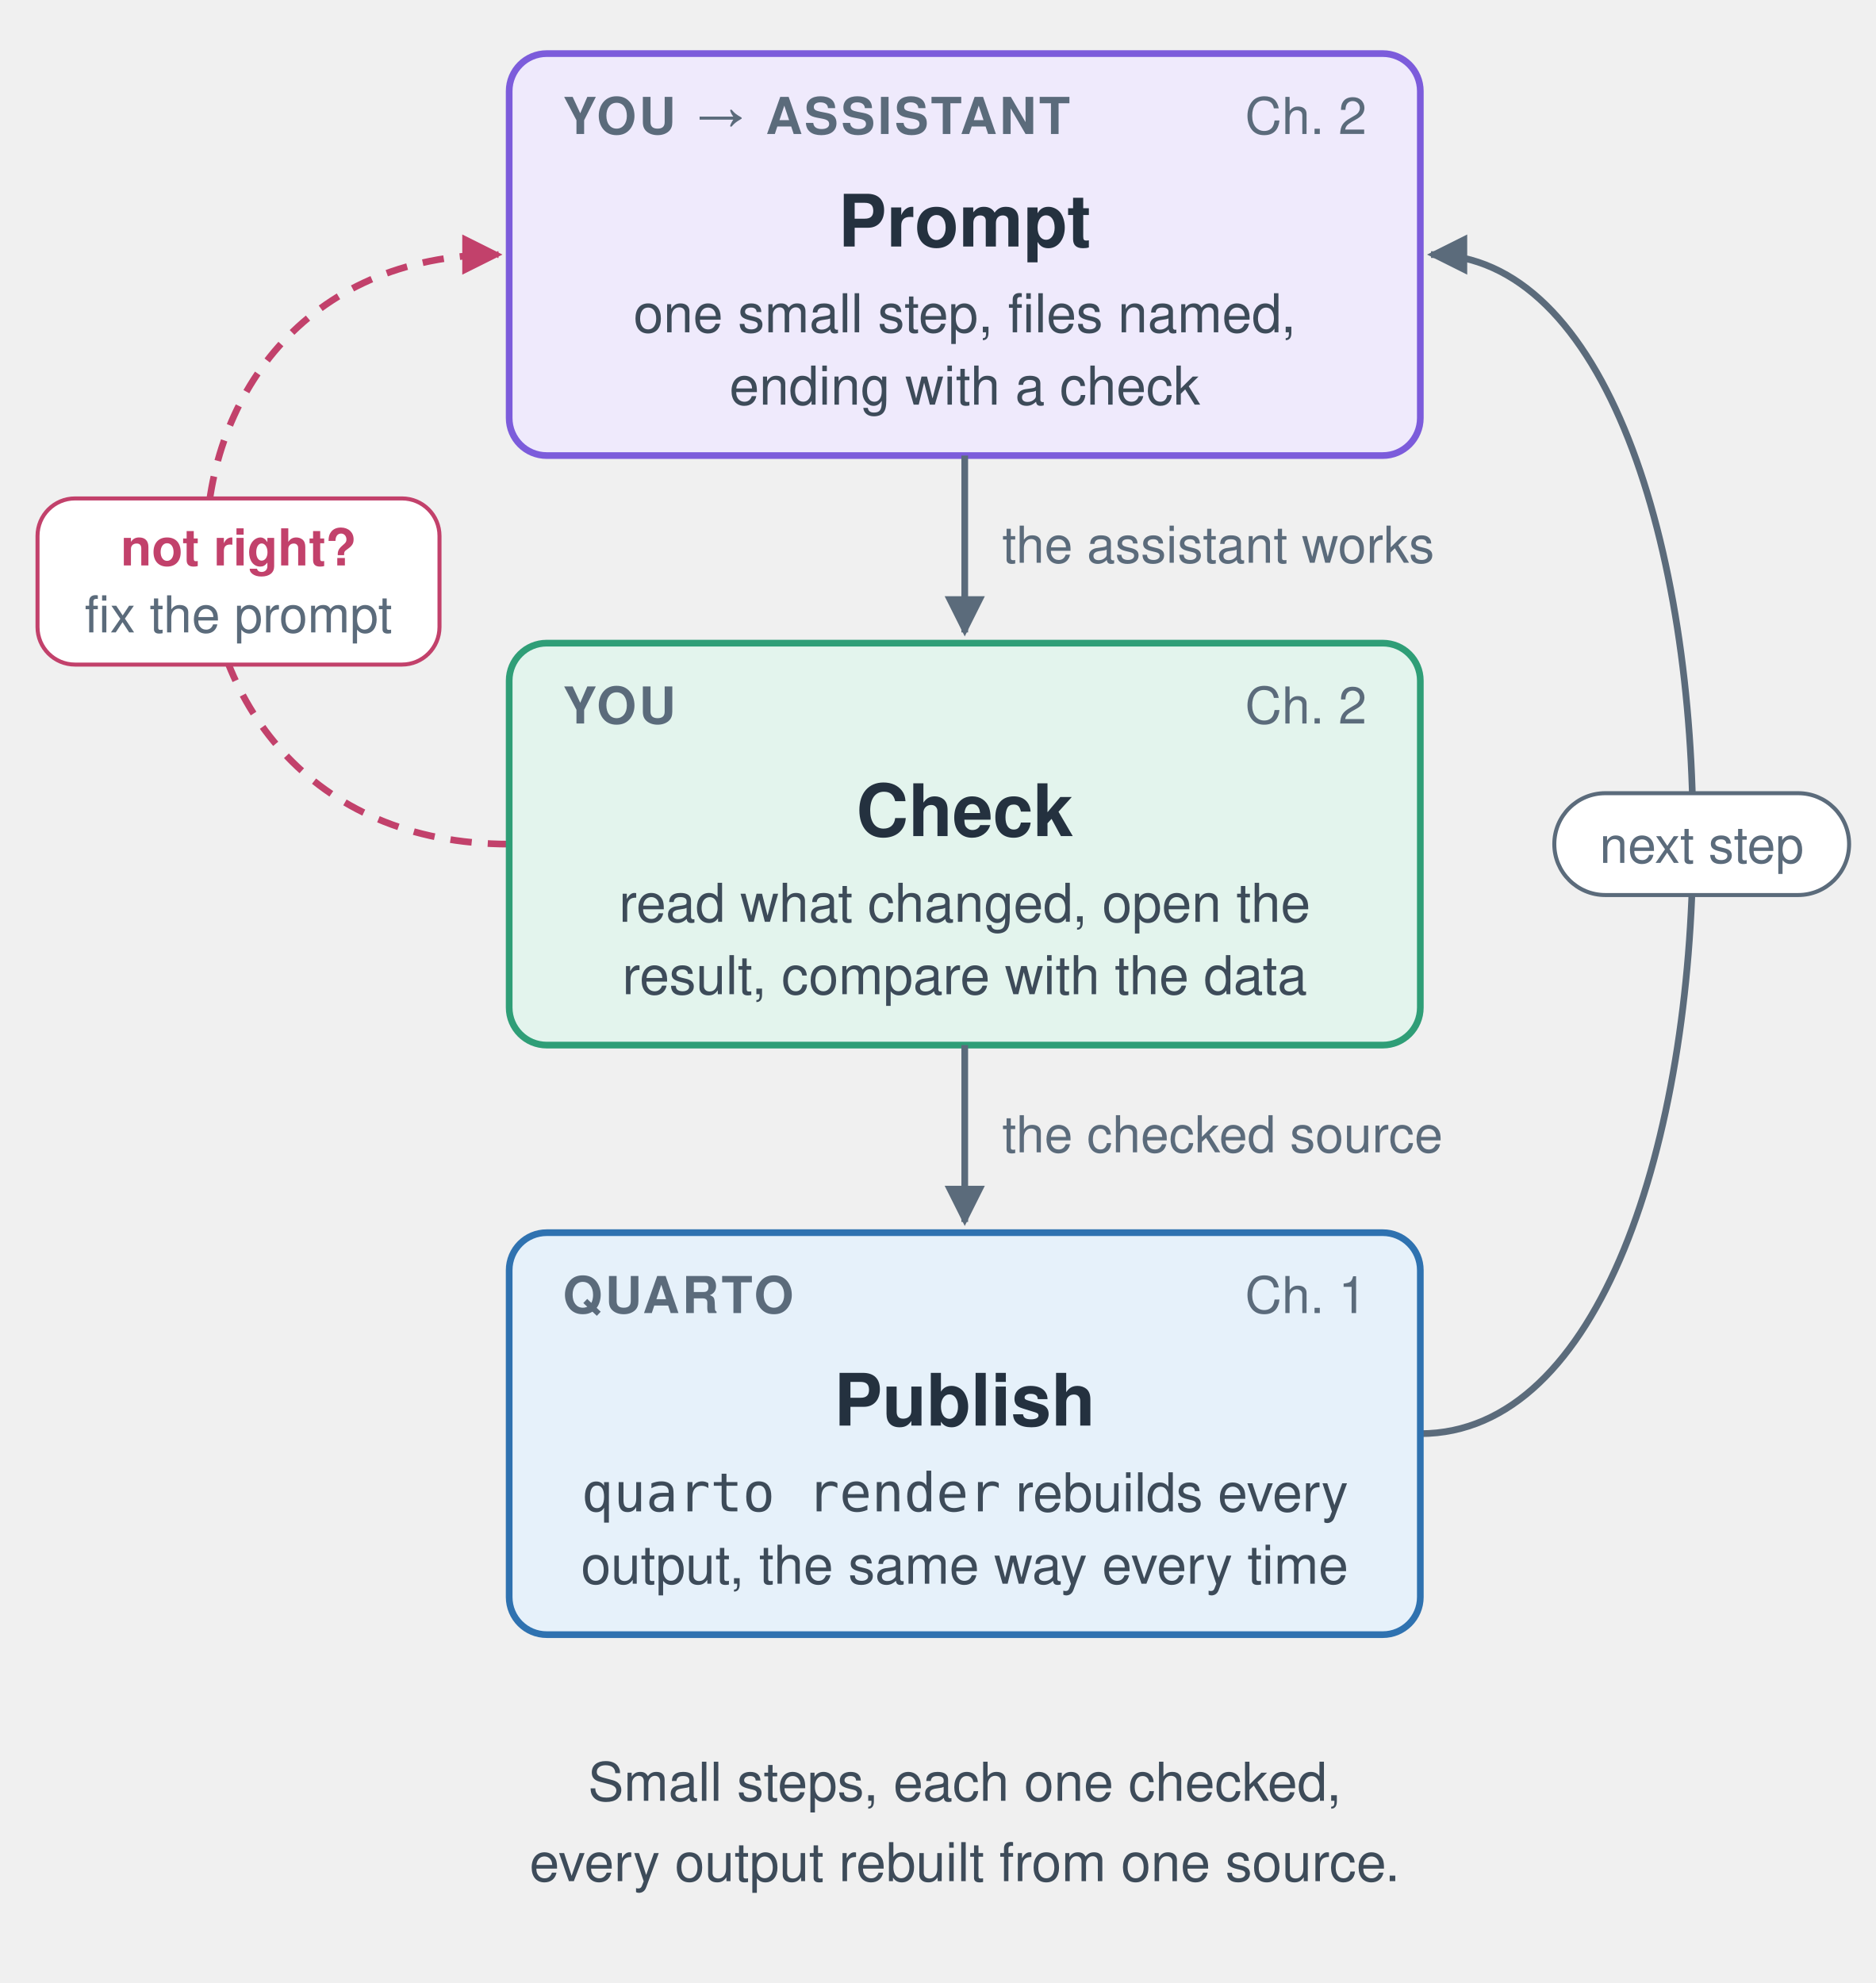
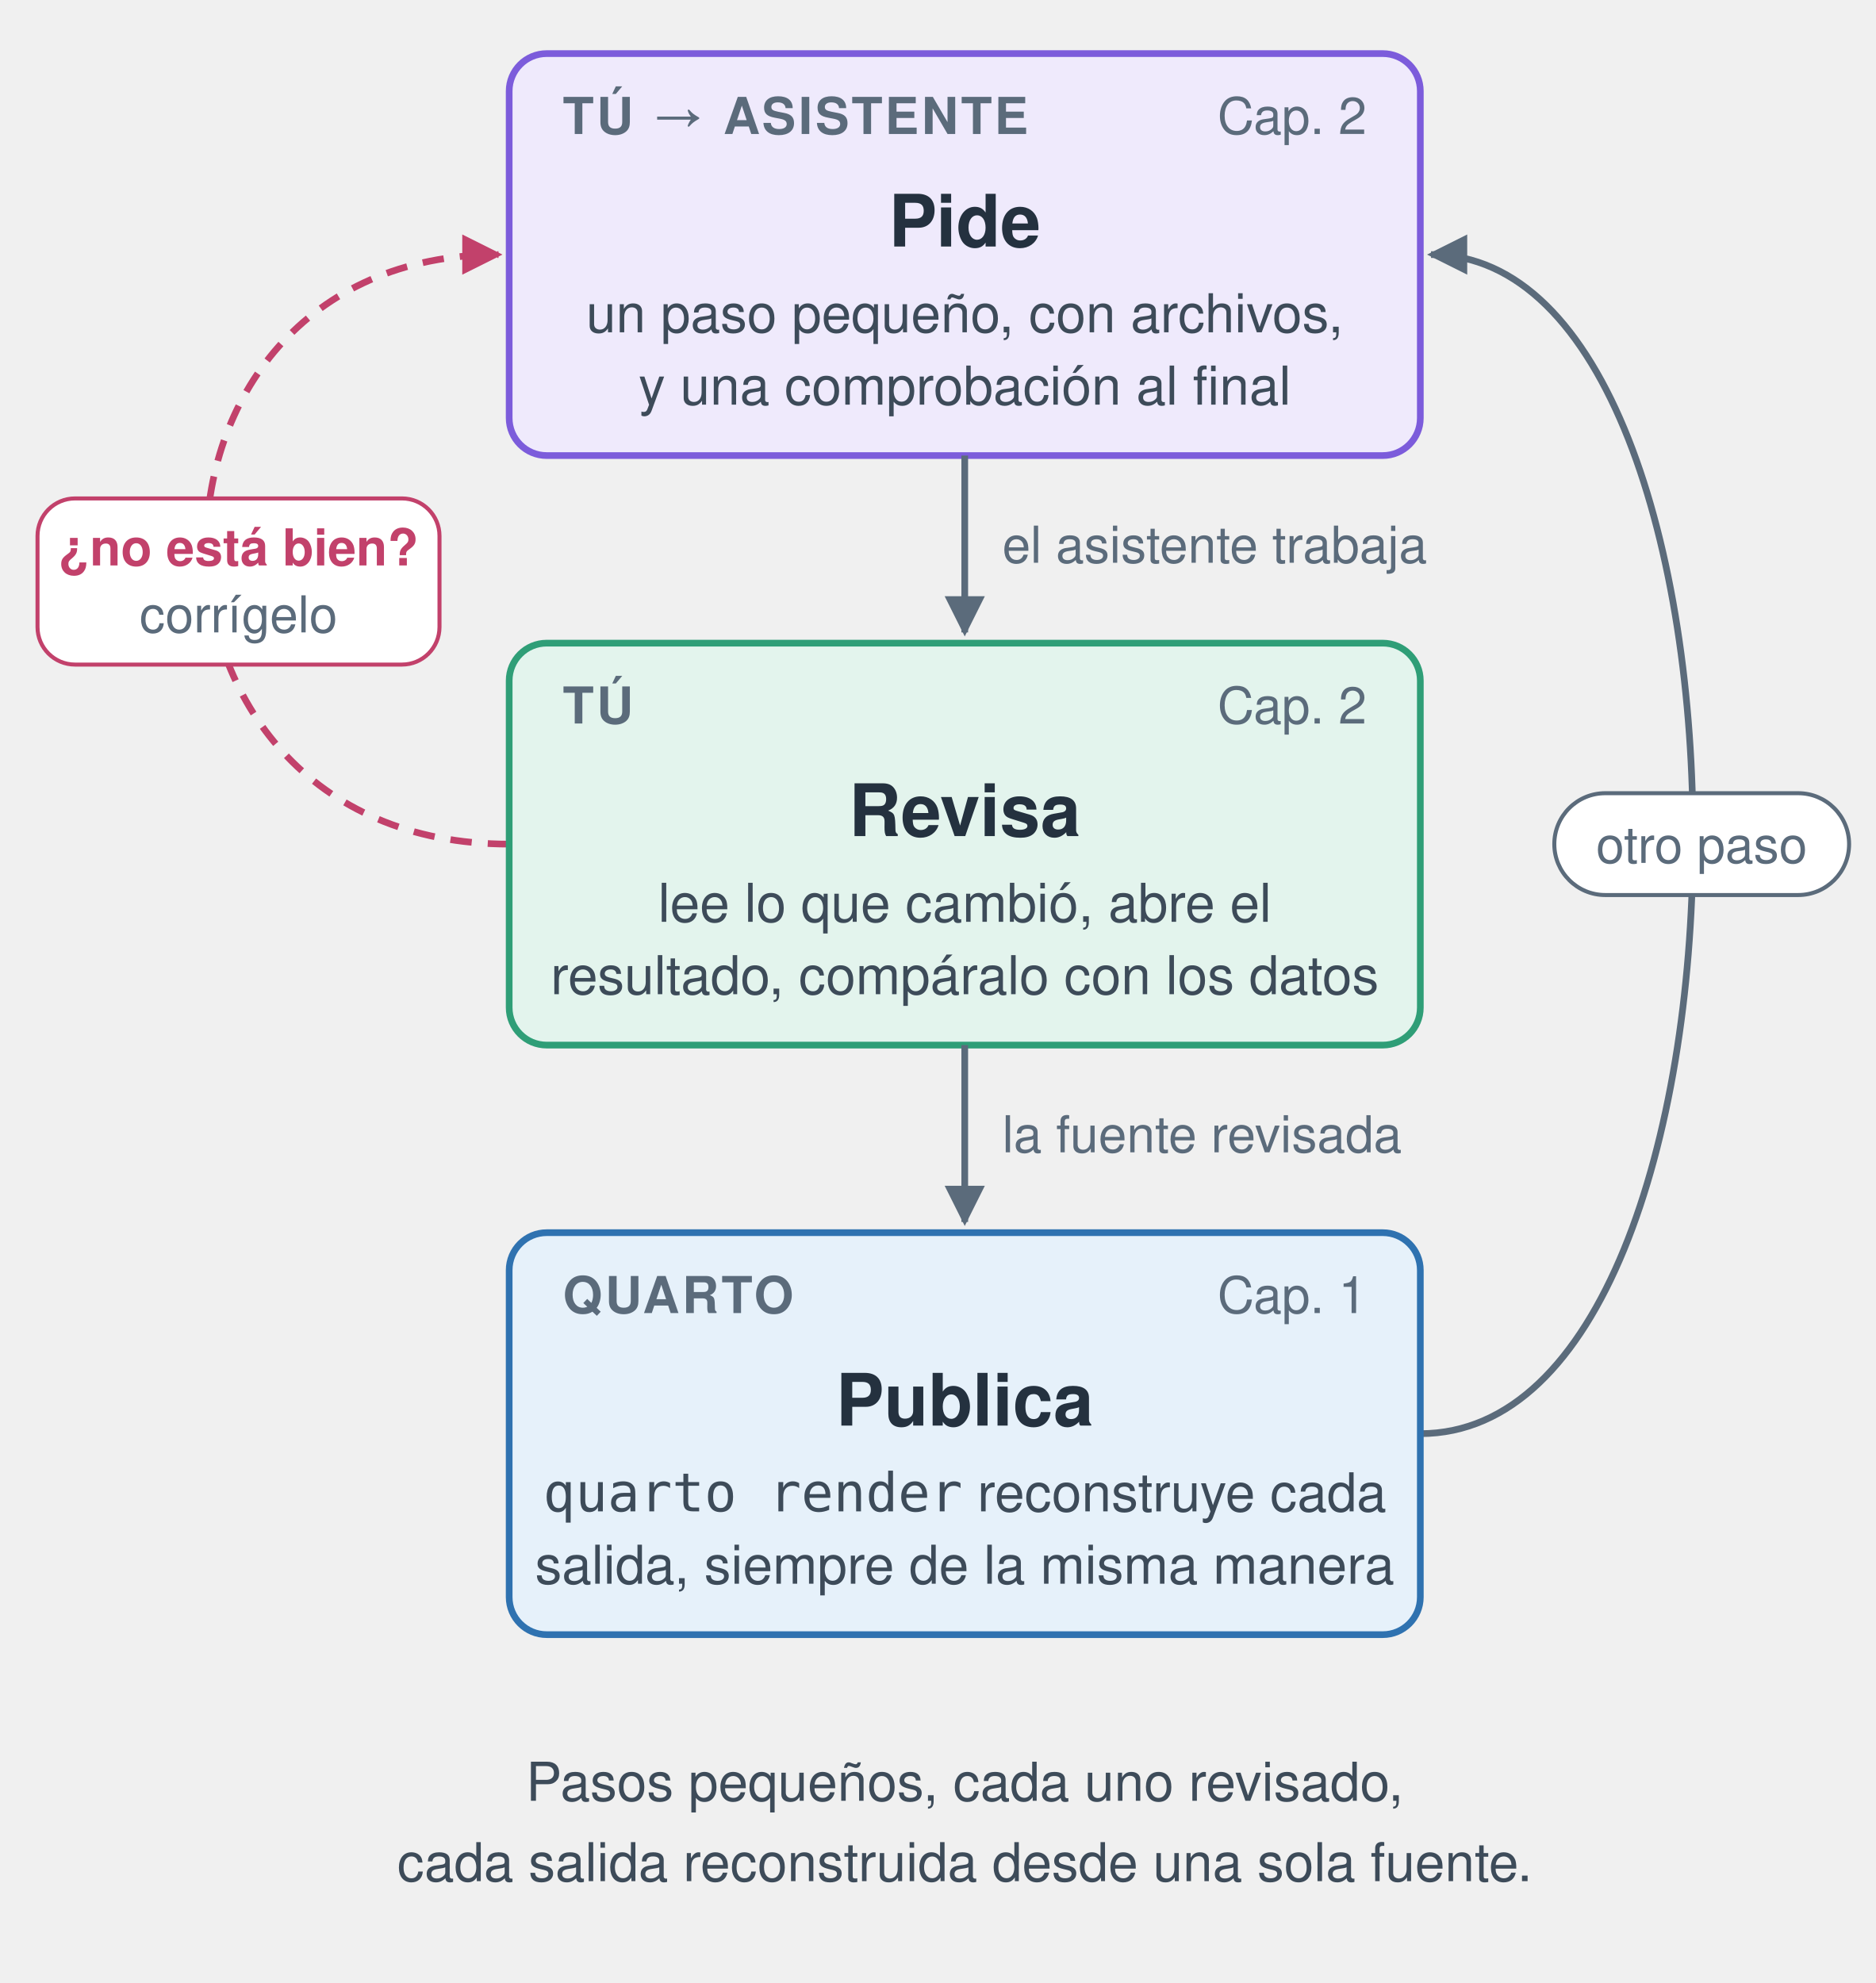
<svg xmlns="http://www.w3.org/2000/svg" viewBox="0 0 700 740" role="img" aria-labelledby="t d">
  <defs>
    <marker id="a" viewBox="0 0 10 10" refX="9" refY="5" markerWidth="6" markerHeight="6" orient="auto">
      <path d="M0,0 L10,5 L0,10 z" fill="#5b6b7b" />
    </marker>
    <marker id="r" viewBox="0 0 10 10" refX="9" refY="5" markerWidth="6" markerHeight="6" orient="auto">
      <path d="M0,0 L10,5 L0,10 z" fill="#c2416b" />
    </marker>
  </defs>
  <style>
  text { font-family: "Avenir Next", "Helvetica Neue", Helvetica, Arial, sans-serif; fill: #24313f; }
  .m { font-family: Menlo, Consolas, "DejaVu Sans Mono", monospace; }
  .h { font-size: 27px; font-weight: 700; }
  .s { font-size: 20px; fill: #3d4b59; }
  .n { font-size: 19px; fill: #5b6b7b; }
  .tag { font-size: 19px; font-weight: 600; letter-spacing: 1px; fill: #5b6b7b; }
  .rl { font-size: 19px; font-weight: 600; fill: #c2416b; }
  .arrow { stroke: #5b6b7b; stroke-width: 2.5; fill: none; marker-end: url(#a); }
  .back { stroke: #c2416b; stroke-width: 2.5; fill: none; marker-end: url(#r); stroke-dasharray: 8 6; }
</style>
  <path class="arrow" d="M530,535 C665,535 665,95 534,95" />
  <rect x="580" y="296" width="110" height="38" rx="19" fill="#ffffff" stroke="#5b6b7b" stroke-width="1.5" />
-   <text x="635" y="322" text-anchor="middle" class="n">next step</text>
+   <text x="635" y="322" text-anchor="middle" class="n">otro paso</text>
  <path class="back" d="M190,315 C40,315 40,95 186,95" />
  <rect x="14" y="186" width="150" height="62" rx="14" fill="#ffffff" stroke="#c2416b" stroke-width="1.5" />
-   <text x="89" y="211" text-anchor="middle" class="rl">not right?</text>
-   <text x="89" y="236" text-anchor="middle" class="n">fix the prompt</text>
+   <text x="89" y="211" text-anchor="middle" class="rl">¿no está bien?</text>
+   <text x="89" y="236" text-anchor="middle" class="n">corrígelo</text>
  <rect x="190" y="20" width="340" height="150" rx="14" fill="#efeafc" stroke="#7c5cdb" stroke-width="2.5" />
-   <text x="210" y="50" class="tag">YOU → ASSISTANT</text>
-   <text x="510" y="50" text-anchor="end" class="n">Ch. 2</text>
-   <text x="360" y="92" text-anchor="middle" class="h">Prompt</text>
-   <text x="360" y="124" text-anchor="middle" class="s">one small step, files named,</text>
-   <text x="360" y="151" text-anchor="middle" class="s">ending with a check</text>
+   <text x="210" y="50" class="tag">TÚ → ASISTENTE</text>
+   <text x="510" y="50" text-anchor="end" class="n">Cap. 2</text>
+   <text x="360" y="92" text-anchor="middle" class="h">Pide</text>
+   <text x="360" y="124" text-anchor="middle" class="s">un paso pequeño, con archivos,</text>
+   <text x="360" y="151" text-anchor="middle" class="s">y una comprobación al final</text>
  <path class="arrow" d="M360,170 L360,236" />
-   <text x="374" y="210" class="n">the assistant works</text>
+   <text x="374" y="210" class="n">el asistente trabaja</text>
  <rect x="190" y="240" width="340" height="150" rx="14" fill="#e3f4ed" stroke="#2f9e77" stroke-width="2.5" />
-   <text x="210" y="270" class="tag">YOU</text>
-   <text x="510" y="270" text-anchor="end" class="n">Ch. 2</text>
-   <text x="360" y="312" text-anchor="middle" class="h">Check</text>
-   <text x="360" y="344" text-anchor="middle" class="s">read what changed, open the</text>
-   <text x="360" y="371" text-anchor="middle" class="s">result, compare with the data</text>
+   <text x="210" y="270" class="tag">TÚ</text>
+   <text x="510" y="270" text-anchor="end" class="n">Cap. 2</text>
+   <text x="360" y="312" text-anchor="middle" class="h">Revisa</text>
+   <text x="360" y="344" text-anchor="middle" class="s">lee lo que cambió, abre el</text>
+   <text x="360" y="371" text-anchor="middle" class="s">resultado, compáralo con los datos</text>
  <path class="arrow" d="M360,390 L360,456" />
-   <text x="374" y="430" class="n">the checked source</text>
+   <text x="374" y="430" class="n">la fuente revisada</text>
  <rect x="190" y="460" width="340" height="150" rx="14" fill="#e6f1fa" stroke="#2f72b0" stroke-width="2.5" />
  <text x="210" y="490" class="tag">QUARTO</text>
-   <text x="510" y="490" text-anchor="end" class="n">Ch. 1</text>
-   <text x="360" y="532" text-anchor="middle" class="h">Publish</text>
+   <text x="510" y="490" text-anchor="end" class="n">Cap. 1</text>
+   <text x="360" y="532" text-anchor="middle" class="h">Publica</text>
  <text x="360" y="564" text-anchor="middle" class="s">
-     <tspan class="m">quarto render</tspan> rebuilds every</text>
-   <text x="360" y="591" text-anchor="middle" class="s">output, the same way every time</text>
-   <text x="360" y="672" text-anchor="middle" class="s">Small steps, each one checked,</text>
-   <text x="360" y="702" text-anchor="middle" class="s">every output rebuilt from one source.</text>
+     <tspan class="m">quarto render</tspan> reconstruye cada</text>
+   <text x="360" y="591" text-anchor="middle" class="s">salida, siempre de la misma manera</text>
+   <text x="360" y="672" text-anchor="middle" class="s">Pasos pequeños, cada uno revisado,</text>
+   <text x="360" y="702" text-anchor="middle" class="s">cada salida reconstruida desde una sola fuente.</text>
</svg>
